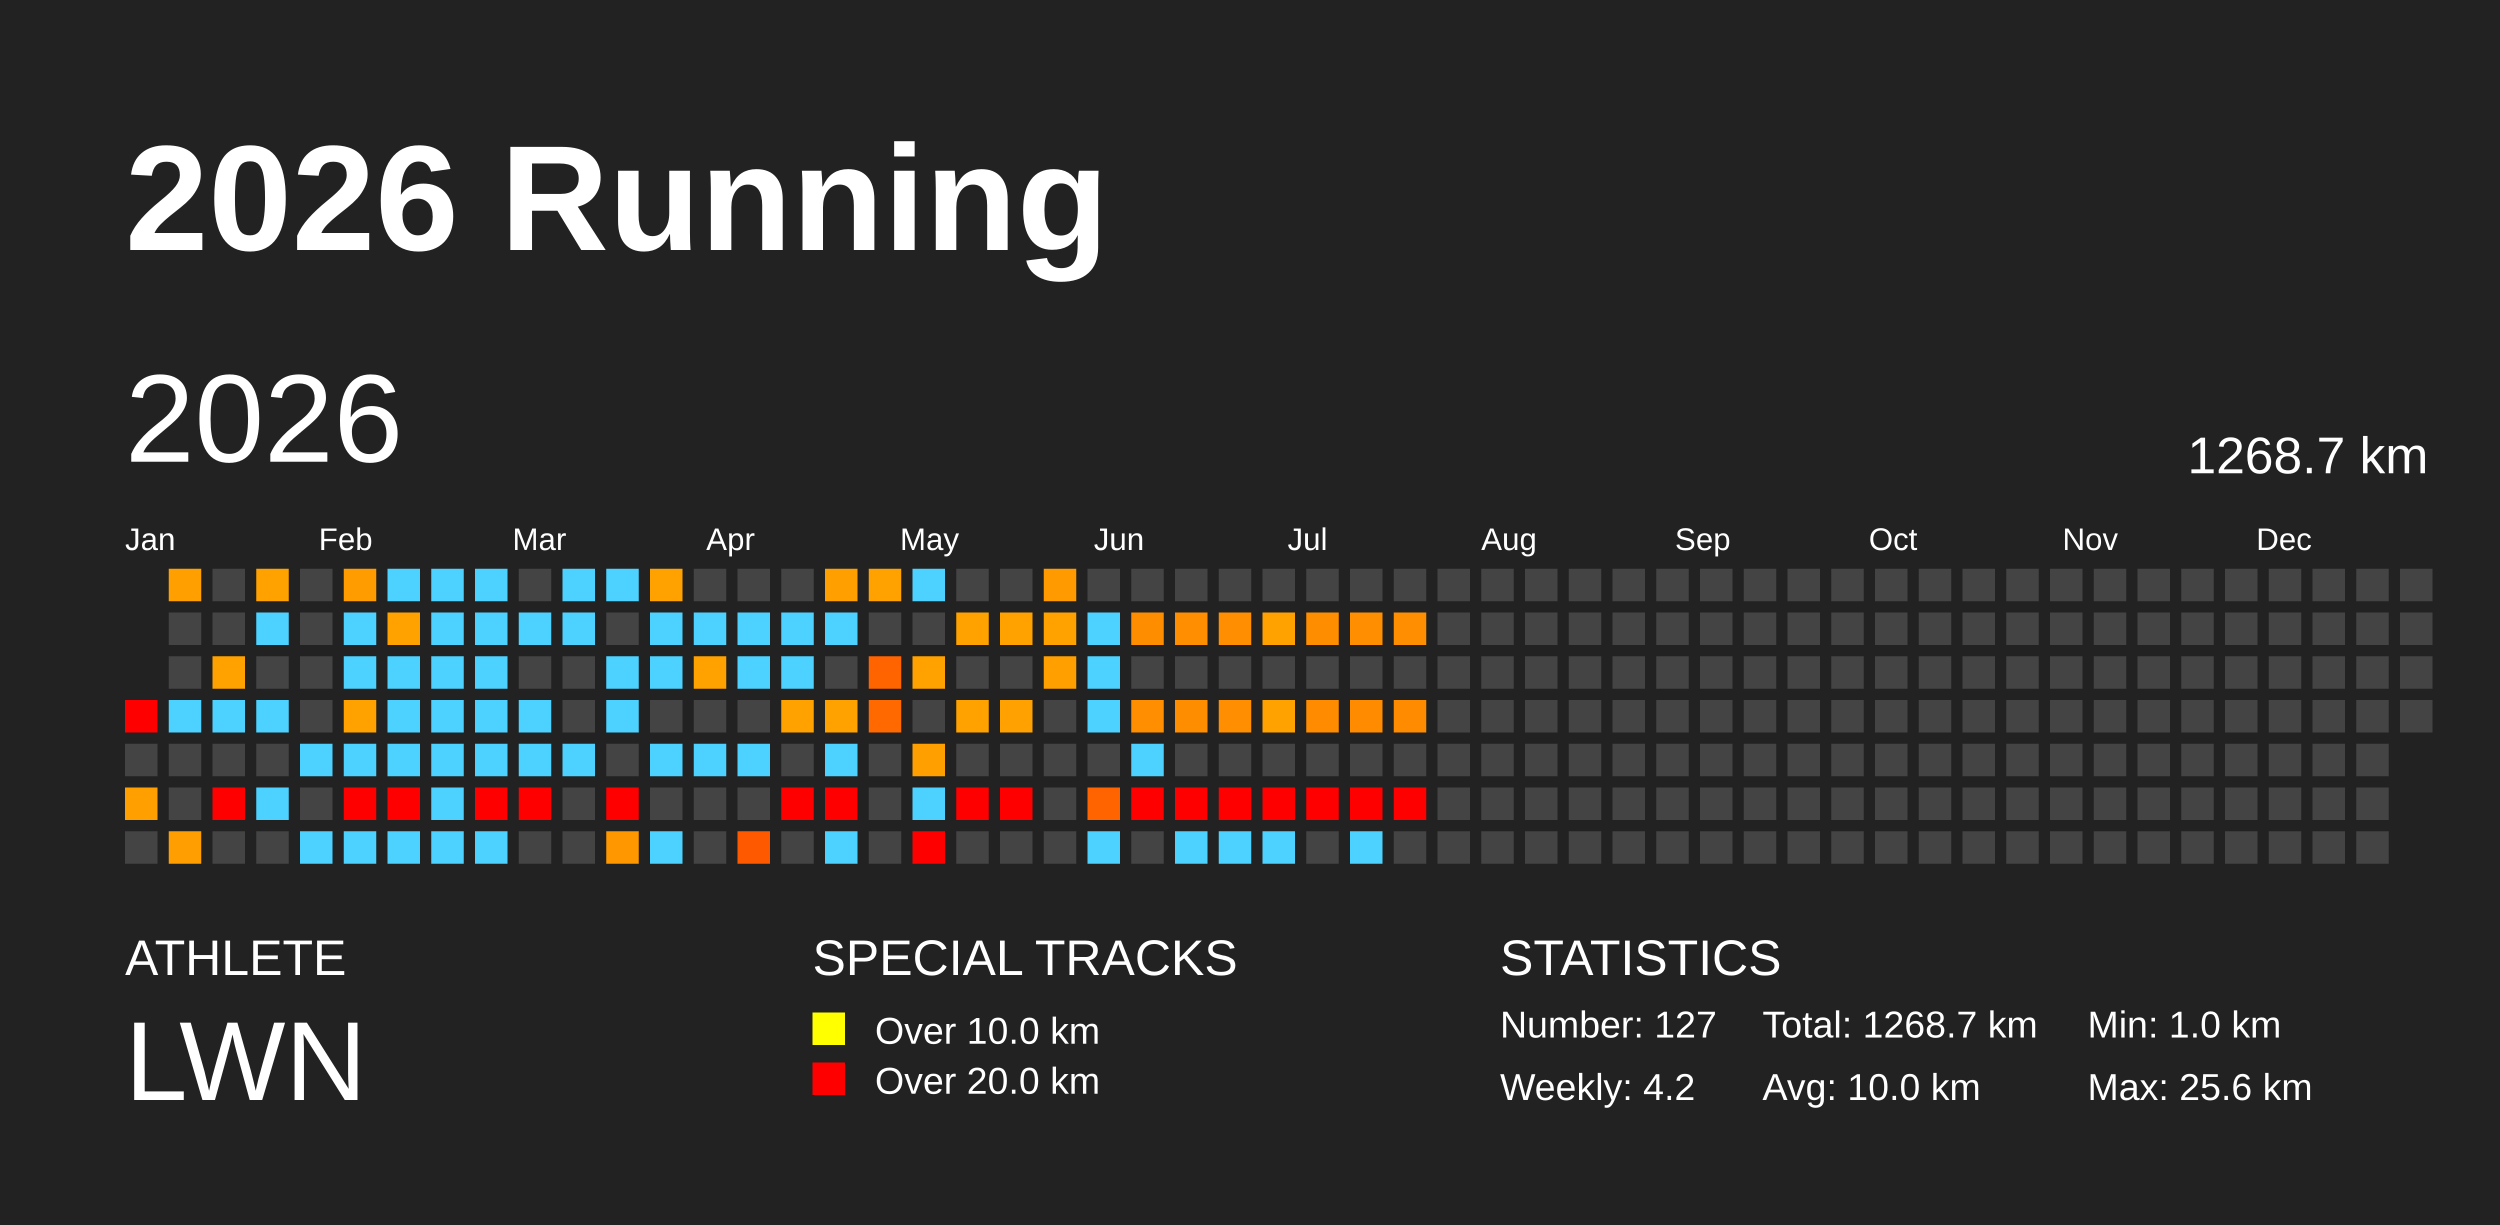
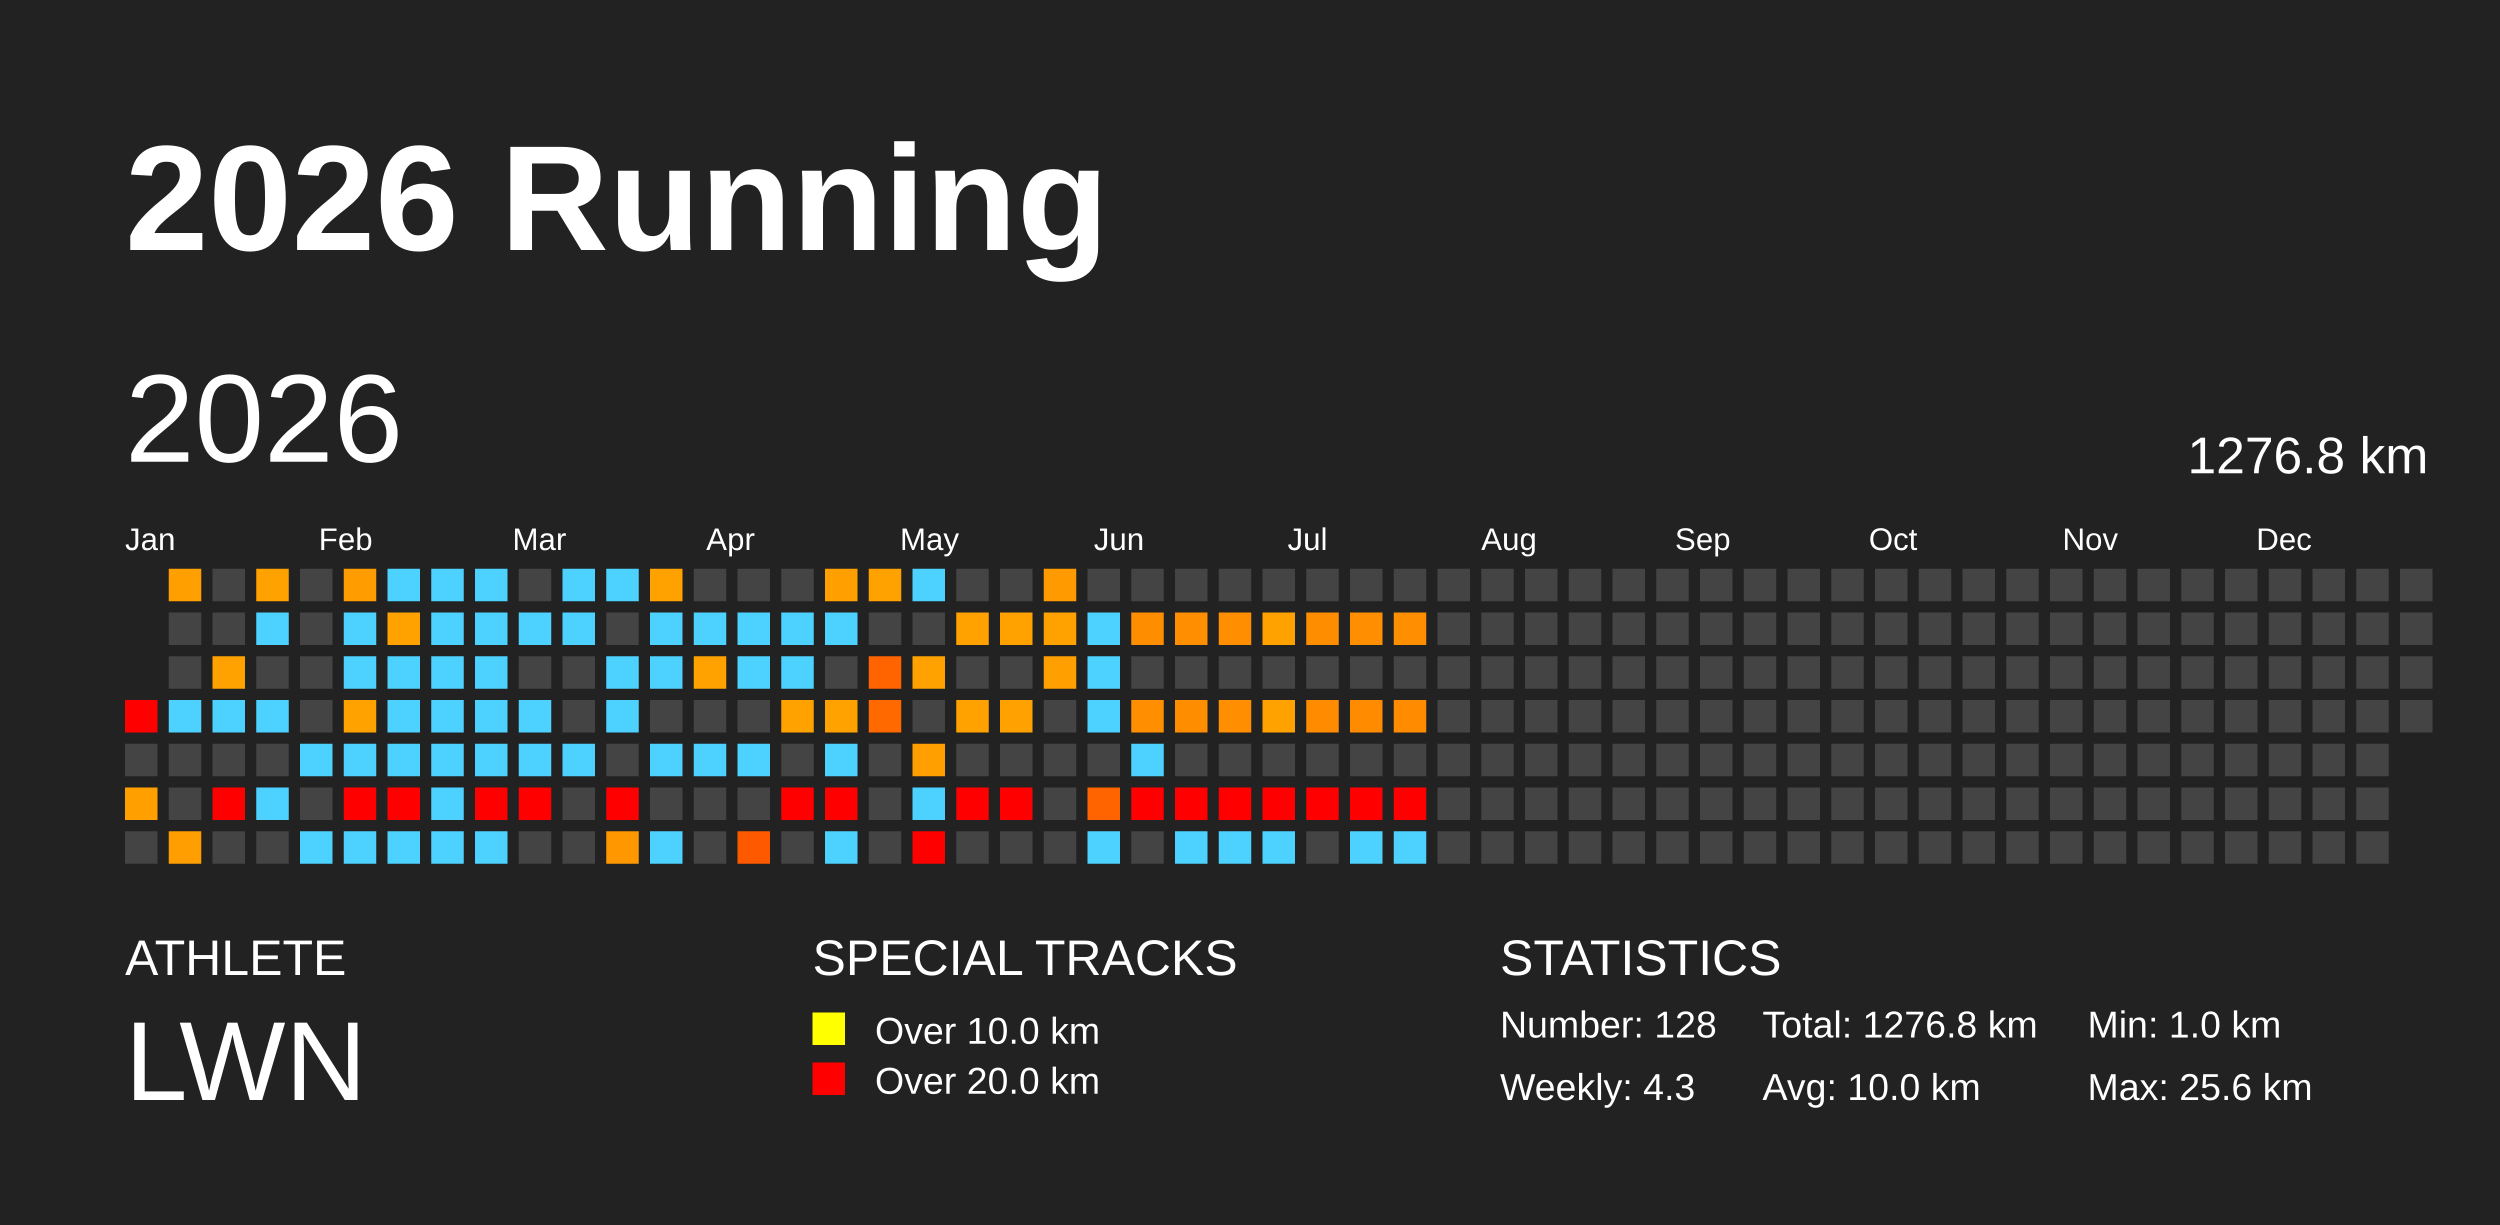
<svg xmlns="http://www.w3.org/2000/svg" baseProfile="full" height="98mm" version="1.1" viewBox="0,0,200,98" width="200mm">
  <defs />
  <rect fill="#222222" height="98" width="200" x="0" y="0" />
  <text fill="#FFFFFF" style="font-size:12px; font-family:Arial; font-weight:bold;" x="10" y="20">2026 Running</text>
  <text fill="#FFFFFF" style="font-size:4px; font-family:Arial" x="10" y="78">ATHLETE</text>
  <text fill="#FFFFFF" style="font-size:9px; font-family:Arial" x="10" y="88">LWN</text>
  <text fill="#FFFFFF" style="font-size:4px; font-family:Arial" x="65" y="78">SPECIAL TRACKS</text>
  <rect fill="yellow" height="2.6" width="2.6" x="65" y="81" />
  <text fill="#FFFFFF" style="font-size:3px; font-family:Arial" x="70" y="83.5">Over 10.0 km</text>
  <rect fill="red" height="2.6" width="2.6" x="65" y="85" />
  <text fill="#FFFFFF" style="font-size:3px; font-family:Arial" x="70" y="87.5">Over 20.0 km</text>
  <text fill="#FFFFFF" style="font-size:4px; font-family:Arial" x="120" y="78">STATISTICS</text>
-   <text fill="#FFFFFF" style="font-size:3px; font-family:Arial" x="120" y="83">Number: 127</text>
-   <text fill="#FFFFFF" style="font-size:3px; font-family:Arial" x="120" y="88">Weekly: 4.2</text>
-   <text fill="#FFFFFF" style="font-size:3px; font-family:Arial" x="141" y="83">Total: 1268.7 km</text>
+   <text fill="#FFFFFF" style="font-size:3px; font-family:Arial" x="120" y="83">Number: 128</text>
+   <text fill="#FFFFFF" style="font-size:3px; font-family:Arial" x="120" y="88">Weekly: 4.3</text>
+   <text fill="#FFFFFF" style="font-size:3px; font-family:Arial" x="141" y="83">Total: 1276.8 km</text>
  <text fill="#FFFFFF" style="font-size:3px; font-family:Arial" x="141" y="88">Avg: 10.0 km</text>
  <text fill="#FFFFFF" style="font-size:3px; font-family:Arial" x="167" y="83">Min: 1.0 km</text>
  <text fill="#FFFFFF" style="font-size:3px; font-family:Arial" x="167" y="88">Max: 25.6 km</text>
  <text dominant-baseline="hanging" fill="#FFFFFF" style="font-size:10.0px; font-family:Arial;" x="10" y="30">2026</text>
-   <text dominant-baseline="hanging" fill="#FFFFFF" style="font-size:4.125px; font-family:Arial;" x="175" y="35">1268.7 km</text>
+   <text dominant-baseline="hanging" fill="#FFFFFF" style="font-size:4.125px; font-family:Arial;" x="175" y="35">1276.8 km</text>
  <text fill="#FFFFFF" style="font-size:2.5px; font-family:Arial" x="10.0" y="44">Jan</text>
  <text fill="#FFFFFF" style="font-size:2.5px; font-family:Arial" x="25.5" y="44">Feb</text>
  <text fill="#FFFFFF" style="font-size:2.5px; font-family:Arial" x="41.0" y="44">Mar</text>
  <text fill="#FFFFFF" style="font-size:2.5px; font-family:Arial" x="56.5" y="44">Apr</text>
  <text fill="#FFFFFF" style="font-size:2.5px; font-family:Arial" x="72.0" y="44">May</text>
  <text fill="#FFFFFF" style="font-size:2.5px; font-family:Arial" x="87.5" y="44">Jun</text>
  <text fill="#FFFFFF" style="font-size:2.5px; font-family:Arial" x="103.0" y="44">Jul</text>
  <text fill="#FFFFFF" style="font-size:2.5px; font-family:Arial" x="118.5" y="44">Aug</text>
  <text fill="#FFFFFF" style="font-size:2.5px; font-family:Arial" x="134.0" y="44">Sep</text>
  <text fill="#FFFFFF" style="font-size:2.5px; font-family:Arial" x="149.5" y="44">Oct</text>
  <text fill="#FFFFFF" style="font-size:2.5px; font-family:Arial" x="165.0" y="44">Nov</text>
  <text fill="#FFFFFF" style="font-size:2.5px; font-family:Arial" x="180.5" y="44">Dec</text>
  <rect fill="red" height="2.6" width="2.6" x="10.0" y="56.0" />
  <rect fill="#444444" height="2.6" width="2.6" x="10.0" y="59.5" />
  <rect fill="#ffa000" height="2.6" width="2.6" x="10.0" y="63.0" />
  <rect fill="#444444" height="2.6" width="2.6" x="10.0" y="66.5" />
  <rect fill="#ffa000" height="2.6" width="2.6" x="13.5" y="45.5" />
  <rect fill="#444444" height="2.6" width="2.6" x="13.5" y="49.0" />
  <rect fill="#444444" height="2.6" width="2.6" x="13.5" y="52.5" />
  <rect fill="#4dd2ff" height="2.6" width="2.6" x="13.5" y="56.0" />
  <rect fill="#444444" height="2.6" width="2.6" x="13.5" y="59.5" />
  <rect fill="#444444" height="2.6" width="2.6" x="13.5" y="63.0" />
  <rect fill="#ff9e00" height="2.6" width="2.6" x="13.5" y="66.5" />
  <rect fill="#444444" height="2.6" width="2.6" x="17.0" y="45.5" />
  <rect fill="#444444" height="2.6" width="2.6" x="17.0" y="49.0" />
  <rect fill="#ffa200" height="2.6" width="2.6" x="17.0" y="52.5" />
  <rect fill="#4dd2ff" height="2.6" width="2.6" x="17.0" y="56.0" />
  <rect fill="#444444" height="2.6" width="2.6" x="17.0" y="59.5" />
  <rect fill="red" height="2.6" width="2.6" x="17.0" y="63.0" />
  <rect fill="#444444" height="2.6" width="2.6" x="17.0" y="66.5" />
  <rect fill="#ffa200" height="2.6" width="2.6" x="20.5" y="45.5" />
  <rect fill="#4dd2ff" height="2.6" width="2.6" x="20.5" y="49.0" />
  <rect fill="#444444" height="2.6" width="2.6" x="20.5" y="52.5" />
  <rect fill="#4dd2ff" height="2.6" width="2.6" x="20.5" y="56.0" />
  <rect fill="#444444" height="2.6" width="2.6" x="20.5" y="59.5" />
  <rect fill="#4dd2ff" height="2.6" width="2.6" x="20.5" y="63.0" />
  <rect fill="#444444" height="2.6" width="2.6" x="20.5" y="66.5" />
  <rect fill="#444444" height="2.6" width="2.6" x="24.0" y="45.5" />
  <rect fill="#444444" height="2.6" width="2.6" x="24.0" y="49.0" />
  <rect fill="#444444" height="2.6" width="2.6" x="24.0" y="52.5" />
  <rect fill="#444444" height="2.6" width="2.6" x="24.0" y="56.0" />
  <rect fill="#4dd2ff" height="2.6" width="2.6" x="24.0" y="59.5" />
  <rect fill="#444444" height="2.6" width="2.6" x="24.0" y="63.0" />
  <rect fill="#4dd2ff" height="2.6" width="2.6" x="24.0" y="66.5" />
  <rect fill="#ff9d00" height="2.6" width="2.6" x="27.5" y="45.5" />
  <rect fill="#4dd2ff" height="2.6" width="2.6" x="27.5" y="49.0" />
  <rect fill="#4dd2ff" height="2.6" width="2.6" x="27.5" y="52.5" />
  <rect fill="#ffa200" height="2.6" width="2.6" x="27.5" y="56.0" />
  <rect fill="#4dd2ff" height="2.6" width="2.6" x="27.5" y="59.5" />
  <rect fill="red" height="2.6" width="2.6" x="27.5" y="63.0" />
  <rect fill="#4dd2ff" height="2.6" width="2.6" x="27.5" y="66.5" />
  <rect fill="#4dd2ff" height="2.6" width="2.6" x="31.0" y="45.5" />
  <rect fill="#ffa200" height="2.6" width="2.6" x="31.0" y="49.0" />
  <rect fill="#4dd2ff" height="2.6" width="2.6" x="31.0" y="52.5" />
  <rect fill="#4dd2ff" height="2.6" width="2.6" x="31.0" y="56.0" />
  <rect fill="#4dd2ff" height="2.6" width="2.6" x="31.0" y="59.5" />
  <rect fill="red" height="2.6" width="2.6" x="31.0" y="63.0" />
  <rect fill="#4dd2ff" height="2.6" width="2.6" x="31.0" y="66.5" />
  <rect fill="#4dd2ff" height="2.6" width="2.6" x="34.5" y="45.5" />
  <rect fill="#4dd2ff" height="2.6" width="2.6" x="34.5" y="49.0" />
  <rect fill="#4dd2ff" height="2.6" width="2.6" x="34.5" y="52.5" />
  <rect fill="#4dd2ff" height="2.6" width="2.6" x="34.5" y="56.0" />
  <rect fill="#4dd2ff" height="2.6" width="2.6" x="34.5" y="59.5" />
  <rect fill="#4dd2ff" height="2.6" width="2.6" x="34.5" y="63.0" />
  <rect fill="#4dd2ff" height="2.6" width="2.6" x="34.5" y="66.5" />
  <rect fill="#4dd2ff" height="2.6" width="2.6" x="38.0" y="45.5" />
  <rect fill="#4dd2ff" height="2.6" width="2.6" x="38.0" y="49.0" />
  <rect fill="#4dd2ff" height="2.6" width="2.6" x="38.0" y="52.5" />
  <rect fill="#4dd2ff" height="2.6" width="2.6" x="38.0" y="56.0" />
  <rect fill="#4dd2ff" height="2.6" width="2.6" x="38.0" y="59.5" />
  <rect fill="red" height="2.6" width="2.6" x="38.0" y="63.0" />
  <rect fill="#4dd2ff" height="2.6" width="2.6" x="38.0" y="66.5" />
  <rect fill="#444444" height="2.6" width="2.6" x="41.5" y="45.5" />
  <rect fill="#4dd2ff" height="2.6" width="2.6" x="41.5" y="49.0" />
  <rect fill="#444444" height="2.6" width="2.6" x="41.5" y="52.5" />
  <rect fill="#4dd2ff" height="2.6" width="2.6" x="41.5" y="56.0" />
  <rect fill="#4dd2ff" height="2.6" width="2.6" x="41.5" y="59.5" />
  <rect fill="red" height="2.6" width="2.6" x="41.5" y="63.0" />
  <rect fill="#444444" height="2.6" width="2.6" x="41.5" y="66.5" />
  <rect fill="#4dd2ff" height="2.6" width="2.6" x="45.0" y="45.5" />
  <rect fill="#4dd2ff" height="2.6" width="2.6" x="45.0" y="49.0" />
  <rect fill="#444444" height="2.6" width="2.6" x="45.0" y="52.5" />
  <rect fill="#444444" height="2.6" width="2.6" x="45.0" y="56.0" />
  <rect fill="#4dd2ff" height="2.6" width="2.6" x="45.0" y="59.5" />
  <rect fill="#444444" height="2.6" width="2.6" x="45.0" y="63.0" />
  <rect fill="#444444" height="2.6" width="2.6" x="45.0" y="66.5" />
  <rect fill="#4dd2ff" height="2.6" width="2.6" x="48.5" y="45.5" />
  <rect fill="#444444" height="2.6" width="2.6" x="48.5" y="49.0" />
  <rect fill="#4dd2ff" height="2.6" width="2.6" x="48.5" y="52.5" />
  <rect fill="#4dd2ff" height="2.6" width="2.6" x="48.5" y="56.0" />
  <rect fill="#444444" height="2.6" width="2.6" x="48.5" y="59.5" />
  <rect fill="red" height="2.6" width="2.6" x="48.5" y="63.0" />
  <rect fill="#ff9800" height="2.6" width="2.6" x="48.5" y="66.5" />
  <rect fill="#ffa200" height="2.6" width="2.6" x="52.0" y="45.5" />
  <rect fill="#4dd2ff" height="2.6" width="2.6" x="52.0" y="49.0" />
  <rect fill="#4dd2ff" height="2.6" width="2.6" x="52.0" y="52.5" />
  <rect fill="#444444" height="2.6" width="2.6" x="52.0" y="56.0" />
  <rect fill="#4dd2ff" height="2.6" width="2.6" x="52.0" y="59.5" />
  <rect fill="#444444" height="2.6" width="2.6" x="52.0" y="63.0" />
  <rect fill="#4dd2ff" height="2.6" width="2.6" x="52.0" y="66.5" />
  <rect fill="#444444" height="2.6" width="2.6" x="55.5" y="45.5" />
  <rect fill="#4dd2ff" height="2.6" width="2.6" x="55.5" y="49.0" />
  <rect fill="#ffa200" height="2.6" width="2.6" x="55.5" y="52.5" />
  <rect fill="#444444" height="2.6" width="2.6" x="55.5" y="56.0" />
  <rect fill="#4dd2ff" height="2.6" width="2.6" x="55.5" y="59.5" />
  <rect fill="#444444" height="2.6" width="2.6" x="55.5" y="63.0" />
  <rect fill="#444444" height="2.6" width="2.6" x="55.5" y="66.5" />
  <rect fill="#444444" height="2.6" width="2.6" x="59.0" y="45.5" />
  <rect fill="#4dd2ff" height="2.6" width="2.6" x="59.0" y="49.0" />
  <rect fill="#4dd2ff" height="2.6" width="2.6" x="59.0" y="52.5" />
  <rect fill="#444444" height="2.6" width="2.6" x="59.0" y="56.0" />
  <rect fill="#4dd2ff" height="2.6" width="2.6" x="59.0" y="59.5" />
  <rect fill="#444444" height="2.6" width="2.6" x="59.0" y="63.0" />
  <rect fill="#ff5900" height="2.6" width="2.6" x="59.0" y="66.5" />
  <rect fill="#444444" height="2.6" width="2.6" x="62.5" y="45.5" />
  <rect fill="#4dd2ff" height="2.6" width="2.6" x="62.5" y="49.0" />
  <rect fill="#4dd2ff" height="2.6" width="2.6" x="62.5" y="52.5" />
  <rect fill="#ffa200" height="2.6" width="2.6" x="62.5" y="56.0" />
  <rect fill="#444444" height="2.6" width="2.6" x="62.5" y="59.5" />
  <rect fill="red" height="2.6" width="2.6" x="62.5" y="63.0" />
  <rect fill="#444444" height="2.6" width="2.6" x="62.5" y="66.5" />
  <rect fill="#ffa000" height="2.6" width="2.6" x="66.0" y="45.5" />
  <rect fill="#4dd2ff" height="2.6" width="2.6" x="66.0" y="49.0" />
  <rect fill="#444444" height="2.6" width="2.6" x="66.0" y="52.5" />
  <rect fill="#ffa200" height="2.6" width="2.6" x="66.0" y="56.0" />
  <rect fill="#4dd2ff" height="2.6" width="2.6" x="66.0" y="59.5" />
  <rect fill="red" height="2.6" width="2.6" x="66.0" y="63.0" />
  <rect fill="#4dd2ff" height="2.6" width="2.6" x="66.0" y="66.5" />
  <rect fill="#ffa200" height="2.6" width="2.6" x="69.5" y="45.5" />
  <rect fill="#444444" height="2.6" width="2.6" x="69.5" y="49.0" />
  <rect fill="#ff6400" height="2.6" width="2.6" x="69.5" y="52.5" />
  <rect fill="#ff6900" height="2.6" width="2.6" x="69.5" y="56.0" />
  <rect fill="#444444" height="2.6" width="2.6" x="69.5" y="59.5" />
  <rect fill="#444444" height="2.6" width="2.6" x="69.5" y="63.0" />
  <rect fill="#444444" height="2.6" width="2.6" x="69.5" y="66.5" />
  <rect fill="#4dd2ff" height="2.6" width="2.6" x="73.0" y="45.5" />
  <rect fill="#444444" height="2.6" width="2.6" x="73.0" y="49.0" />
  <rect fill="#ffa200" height="2.6" width="2.6" x="73.0" y="52.5" />
  <rect fill="#444444" height="2.6" width="2.6" x="73.0" y="56.0" />
  <rect fill="#ffa000" height="2.6" width="2.6" x="73.0" y="59.5" />
  <rect fill="#4dd2ff" height="2.6" width="2.6" x="73.0" y="63.0" />
  <rect fill="red" height="2.6" width="2.6" x="73.0" y="66.5" />
  <rect fill="#444444" height="2.6" width="2.6" x="76.5" y="45.5" />
  <rect fill="#ffa200" height="2.6" width="2.6" x="76.5" y="49.0" />
  <rect fill="#444444" height="2.6" width="2.6" x="76.5" y="52.5" />
  <rect fill="#ffa200" height="2.6" width="2.6" x="76.5" y="56.0" />
  <rect fill="#444444" height="2.6" width="2.6" x="76.5" y="59.5" />
  <rect fill="red" height="2.6" width="2.6" x="76.5" y="63.0" />
  <rect fill="#444444" height="2.6" width="2.6" x="76.5" y="66.5" />
  <rect fill="#444444" height="2.6" width="2.6" x="80.0" y="45.5" />
  <rect fill="#ffa200" height="2.6" width="2.6" x="80.0" y="49.0" />
  <rect fill="#444444" height="2.6" width="2.6" x="80.0" y="52.5" />
  <rect fill="#ffa100" height="2.6" width="2.6" x="80.0" y="56.0" />
  <rect fill="#444444" height="2.6" width="2.6" x="80.0" y="59.5" />
  <rect fill="red" height="2.6" width="2.6" x="80.0" y="63.0" />
  <rect fill="#444444" height="2.6" width="2.6" x="80.0" y="66.5" />
  <rect fill="#ff9a00" height="2.6" width="2.6" x="83.5" y="45.5" />
  <rect fill="#ffa200" height="2.6" width="2.6" x="83.5" y="49.0" />
  <rect fill="#ffa000" height="2.6" width="2.6" x="83.5" y="52.5" />
  <rect fill="#444444" height="2.6" width="2.6" x="83.5" y="56.0" />
  <rect fill="#444444" height="2.6" width="2.6" x="83.5" y="59.5" />
  <rect fill="#444444" height="2.6" width="2.6" x="83.5" y="63.0" />
  <rect fill="#444444" height="2.6" width="2.6" x="83.5" y="66.5" />
  <rect fill="#444444" height="2.6" width="2.6" x="87.0" y="45.5" />
  <rect fill="#4dd2ff" height="2.6" width="2.6" x="87.0" y="49.0" />
  <rect fill="#4dd2ff" height="2.6" width="2.6" x="87.0" y="52.5" />
  <rect fill="#4dd2ff" height="2.6" width="2.6" x="87.0" y="56.0" />
  <rect fill="#444444" height="2.6" width="2.6" x="87.0" y="59.5" />
  <rect fill="#ff6400" height="2.6" width="2.6" x="87.0" y="63.0" />
  <rect fill="#4dd2ff" height="2.6" width="2.6" x="87.0" y="66.5" />
  <rect fill="#444444" height="2.6" width="2.6" x="90.5" y="45.5" />
  <rect fill="#ff8d00" height="2.6" width="2.6" x="90.5" y="49.0" />
  <rect fill="#444444" height="2.6" width="2.6" x="90.5" y="52.5" />
  <rect fill="#ff8e00" height="2.6" width="2.6" x="90.5" y="56.0" />
  <rect fill="#4dd2ff" height="2.6" width="2.6" x="90.5" y="59.5" />
  <rect fill="red" height="2.6" width="2.6" x="90.5" y="63.0" />
  <rect fill="#444444" height="2.6" width="2.6" x="90.5" y="66.5" />
  <rect fill="#444444" height="2.6" width="2.6" x="94.0" y="45.5" />
  <rect fill="#ff8e00" height="2.6" width="2.6" x="94.0" y="49.0" />
  <rect fill="#444444" height="2.6" width="2.6" x="94.0" y="52.5" />
  <rect fill="#ff8d00" height="2.6" width="2.6" x="94.0" y="56.0" />
  <rect fill="#444444" height="2.6" width="2.6" x="94.0" y="59.5" />
  <rect fill="red" height="2.6" width="2.6" x="94.0" y="63.0" />
  <rect fill="#4dd2ff" height="2.6" width="2.6" x="94.0" y="66.5" />
  <rect fill="#444444" height="2.6" width="2.6" x="97.5" y="45.5" />
  <rect fill="#ff8e00" height="2.6" width="2.6" x="97.5" y="49.0" />
  <rect fill="#444444" height="2.6" width="2.6" x="97.5" y="52.5" />
  <rect fill="#ff8e00" height="2.6" width="2.6" x="97.5" y="56.0" />
  <rect fill="#444444" height="2.6" width="2.6" x="97.5" y="59.5" />
  <rect fill="red" height="2.6" width="2.6" x="97.5" y="63.0" />
  <rect fill="#4dd2ff" height="2.6" width="2.6" x="97.5" y="66.5" />
  <rect fill="#444444" height="2.6" width="2.6" x="101.0" y="45.5" />
  <rect fill="#ffa200" height="2.6" width="2.6" x="101.0" y="49.0" />
  <rect fill="#444444" height="2.6" width="2.6" x="101.0" y="52.5" />
  <rect fill="#ffa200" height="2.6" width="2.6" x="101.0" y="56.0" />
  <rect fill="#444444" height="2.6" width="2.6" x="101.0" y="59.5" />
  <rect fill="red" height="2.6" width="2.6" x="101.0" y="63.0" />
  <rect fill="#4dd2ff" height="2.6" width="2.6" x="101.0" y="66.5" />
  <rect fill="#444444" height="2.6" width="2.6" x="104.5" y="45.5" />
  <rect fill="#ff8d00" height="2.6" width="2.6" x="104.5" y="49.0" />
  <rect fill="#444444" height="2.6" width="2.6" x="104.5" y="52.5" />
  <rect fill="#ff8c00" height="2.6" width="2.6" x="104.5" y="56.0" />
  <rect fill="#444444" height="2.6" width="2.6" x="104.5" y="59.5" />
  <rect fill="red" height="2.6" width="2.6" x="104.5" y="63.0" />
  <rect fill="#444444" height="2.6" width="2.6" x="104.5" y="66.5" />
  <rect fill="#444444" height="2.6" width="2.6" x="108.0" y="45.5" />
  <rect fill="#ff8e00" height="2.6" width="2.6" x="108.0" y="49.0" />
  <rect fill="#444444" height="2.6" width="2.6" x="108.0" y="52.5" />
  <rect fill="#ff8c00" height="2.6" width="2.6" x="108.0" y="56.0" />
  <rect fill="#444444" height="2.6" width="2.6" x="108.0" y="59.5" />
  <rect fill="red" height="2.6" width="2.6" x="108.0" y="63.0" />
  <rect fill="#4dd2ff" height="2.6" width="2.6" x="108.0" y="66.5" />
  <rect fill="#444444" height="2.6" width="2.6" x="111.5" y="45.5" />
  <rect fill="#ff8e00" height="2.6" width="2.6" x="111.5" y="49.0" />
  <rect fill="#444444" height="2.6" width="2.6" x="111.5" y="52.5" />
  <rect fill="#ff8c00" height="2.6" width="2.6" x="111.5" y="56.0" />
  <rect fill="#444444" height="2.6" width="2.6" x="111.5" y="59.5" />
  <rect fill="red" height="2.6" width="2.6" x="111.5" y="63.0" />
-   <rect fill="#444444" height="2.6" width="2.6" x="111.5" y="66.5" />
+   <rect fill="#4dd2ff" height="2.6" width="2.6" x="111.5" y="66.5" />
  <rect fill="#444444" height="2.6" width="2.6" x="115.0" y="45.5" />
  <rect fill="#444444" height="2.6" width="2.6" x="115.0" y="49.0" />
  <rect fill="#444444" height="2.6" width="2.6" x="115.0" y="52.5" />
  <rect fill="#444444" height="2.6" width="2.6" x="115.0" y="56.0" />
  <rect fill="#444444" height="2.6" width="2.6" x="115.0" y="59.5" />
  <rect fill="#444444" height="2.6" width="2.6" x="115.0" y="63.0" />
  <rect fill="#444444" height="2.6" width="2.6" x="115.0" y="66.5" />
  <rect fill="#444444" height="2.6" width="2.6" x="118.5" y="45.5" />
  <rect fill="#444444" height="2.6" width="2.6" x="118.5" y="49.0" />
  <rect fill="#444444" height="2.6" width="2.6" x="118.5" y="52.5" />
  <rect fill="#444444" height="2.6" width="2.6" x="118.5" y="56.0" />
  <rect fill="#444444" height="2.6" width="2.6" x="118.5" y="59.5" />
  <rect fill="#444444" height="2.6" width="2.6" x="118.5" y="63.0" />
  <rect fill="#444444" height="2.6" width="2.6" x="118.5" y="66.5" />
  <rect fill="#444444" height="2.6" width="2.6" x="122.0" y="45.5" />
  <rect fill="#444444" height="2.6" width="2.6" x="122.0" y="49.0" />
  <rect fill="#444444" height="2.6" width="2.6" x="122.0" y="52.5" />
  <rect fill="#444444" height="2.6" width="2.6" x="122.0" y="56.0" />
  <rect fill="#444444" height="2.6" width="2.6" x="122.0" y="59.5" />
  <rect fill="#444444" height="2.6" width="2.6" x="122.0" y="63.0" />
  <rect fill="#444444" height="2.6" width="2.6" x="122.0" y="66.5" />
  <rect fill="#444444" height="2.6" width="2.6" x="125.5" y="45.5" />
  <rect fill="#444444" height="2.6" width="2.6" x="125.5" y="49.0" />
  <rect fill="#444444" height="2.6" width="2.6" x="125.5" y="52.5" />
  <rect fill="#444444" height="2.6" width="2.6" x="125.5" y="56.0" />
  <rect fill="#444444" height="2.6" width="2.6" x="125.5" y="59.5" />
  <rect fill="#444444" height="2.6" width="2.6" x="125.5" y="63.0" />
  <rect fill="#444444" height="2.6" width="2.6" x="125.5" y="66.5" />
  <rect fill="#444444" height="2.6" width="2.6" x="129.0" y="45.5" />
  <rect fill="#444444" height="2.6" width="2.6" x="129.0" y="49.0" />
  <rect fill="#444444" height="2.6" width="2.6" x="129.0" y="52.5" />
  <rect fill="#444444" height="2.6" width="2.6" x="129.0" y="56.0" />
  <rect fill="#444444" height="2.6" width="2.6" x="129.0" y="59.5" />
  <rect fill="#444444" height="2.6" width="2.6" x="129.0" y="63.0" />
  <rect fill="#444444" height="2.6" width="2.6" x="129.0" y="66.5" />
  <rect fill="#444444" height="2.6" width="2.6" x="132.5" y="45.5" />
  <rect fill="#444444" height="2.6" width="2.6" x="132.5" y="49.0" />
  <rect fill="#444444" height="2.6" width="2.6" x="132.5" y="52.5" />
  <rect fill="#444444" height="2.6" width="2.6" x="132.5" y="56.0" />
  <rect fill="#444444" height="2.6" width="2.6" x="132.5" y="59.5" />
  <rect fill="#444444" height="2.6" width="2.6" x="132.5" y="63.0" />
  <rect fill="#444444" height="2.6" width="2.6" x="132.5" y="66.5" />
  <rect fill="#444444" height="2.6" width="2.6" x="136.0" y="45.5" />
  <rect fill="#444444" height="2.6" width="2.6" x="136.0" y="49.0" />
  <rect fill="#444444" height="2.6" width="2.6" x="136.0" y="52.5" />
  <rect fill="#444444" height="2.6" width="2.6" x="136.0" y="56.0" />
  <rect fill="#444444" height="2.6" width="2.6" x="136.0" y="59.5" />
  <rect fill="#444444" height="2.6" width="2.6" x="136.0" y="63.0" />
  <rect fill="#444444" height="2.6" width="2.6" x="136.0" y="66.5" />
  <rect fill="#444444" height="2.6" width="2.6" x="139.5" y="45.5" />
  <rect fill="#444444" height="2.6" width="2.6" x="139.5" y="49.0" />
  <rect fill="#444444" height="2.6" width="2.6" x="139.5" y="52.5" />
  <rect fill="#444444" height="2.6" width="2.6" x="139.5" y="56.0" />
  <rect fill="#444444" height="2.6" width="2.6" x="139.5" y="59.5" />
  <rect fill="#444444" height="2.6" width="2.6" x="139.5" y="63.0" />
  <rect fill="#444444" height="2.6" width="2.6" x="139.5" y="66.5" />
  <rect fill="#444444" height="2.6" width="2.6" x="143.0" y="45.5" />
  <rect fill="#444444" height="2.6" width="2.6" x="143.0" y="49.0" />
  <rect fill="#444444" height="2.6" width="2.6" x="143.0" y="52.5" />
  <rect fill="#444444" height="2.6" width="2.6" x="143.0" y="56.0" />
  <rect fill="#444444" height="2.6" width="2.6" x="143.0" y="59.5" />
  <rect fill="#444444" height="2.6" width="2.6" x="143.0" y="63.0" />
  <rect fill="#444444" height="2.6" width="2.6" x="143.0" y="66.5" />
  <rect fill="#444444" height="2.6" width="2.6" x="146.5" y="45.5" />
  <rect fill="#444444" height="2.6" width="2.6" x="146.5" y="49.0" />
  <rect fill="#444444" height="2.6" width="2.6" x="146.5" y="52.5" />
  <rect fill="#444444" height="2.6" width="2.6" x="146.5" y="56.0" />
  <rect fill="#444444" height="2.6" width="2.6" x="146.5" y="59.5" />
  <rect fill="#444444" height="2.6" width="2.6" x="146.5" y="63.0" />
  <rect fill="#444444" height="2.6" width="2.6" x="146.5" y="66.5" />
  <rect fill="#444444" height="2.6" width="2.6" x="150.0" y="45.5" />
  <rect fill="#444444" height="2.6" width="2.6" x="150.0" y="49.0" />
  <rect fill="#444444" height="2.6" width="2.6" x="150.0" y="52.5" />
  <rect fill="#444444" height="2.6" width="2.6" x="150.0" y="56.0" />
  <rect fill="#444444" height="2.6" width="2.6" x="150.0" y="59.5" />
  <rect fill="#444444" height="2.6" width="2.6" x="150.0" y="63.0" />
  <rect fill="#444444" height="2.6" width="2.6" x="150.0" y="66.5" />
  <rect fill="#444444" height="2.6" width="2.6" x="153.5" y="45.5" />
  <rect fill="#444444" height="2.6" width="2.6" x="153.5" y="49.0" />
  <rect fill="#444444" height="2.6" width="2.6" x="153.5" y="52.5" />
  <rect fill="#444444" height="2.6" width="2.6" x="153.5" y="56.0" />
  <rect fill="#444444" height="2.6" width="2.6" x="153.5" y="59.5" />
  <rect fill="#444444" height="2.6" width="2.6" x="153.5" y="63.0" />
  <rect fill="#444444" height="2.6" width="2.6" x="153.5" y="66.5" />
  <rect fill="#444444" height="2.6" width="2.6" x="157.0" y="45.5" />
  <rect fill="#444444" height="2.6" width="2.6" x="157.0" y="49.0" />
  <rect fill="#444444" height="2.6" width="2.6" x="157.0" y="52.5" />
  <rect fill="#444444" height="2.6" width="2.6" x="157.0" y="56.0" />
  <rect fill="#444444" height="2.6" width="2.6" x="157.0" y="59.5" />
  <rect fill="#444444" height="2.6" width="2.6" x="157.0" y="63.0" />
  <rect fill="#444444" height="2.6" width="2.6" x="157.0" y="66.5" />
  <rect fill="#444444" height="2.6" width="2.6" x="160.5" y="45.5" />
  <rect fill="#444444" height="2.6" width="2.6" x="160.5" y="49.0" />
  <rect fill="#444444" height="2.6" width="2.6" x="160.5" y="52.5" />
  <rect fill="#444444" height="2.6" width="2.6" x="160.5" y="56.0" />
  <rect fill="#444444" height="2.6" width="2.6" x="160.5" y="59.5" />
  <rect fill="#444444" height="2.6" width="2.6" x="160.5" y="63.0" />
  <rect fill="#444444" height="2.6" width="2.6" x="160.5" y="66.5" />
  <rect fill="#444444" height="2.6" width="2.6" x="164.0" y="45.5" />
  <rect fill="#444444" height="2.6" width="2.6" x="164.0" y="49.0" />
  <rect fill="#444444" height="2.6" width="2.6" x="164.0" y="52.5" />
  <rect fill="#444444" height="2.6" width="2.6" x="164.0" y="56.0" />
  <rect fill="#444444" height="2.6" width="2.6" x="164.0" y="59.5" />
  <rect fill="#444444" height="2.6" width="2.6" x="164.0" y="63.0" />
  <rect fill="#444444" height="2.6" width="2.6" x="164.0" y="66.5" />
  <rect fill="#444444" height="2.6" width="2.6" x="167.5" y="45.5" />
  <rect fill="#444444" height="2.6" width="2.6" x="167.5" y="49.0" />
  <rect fill="#444444" height="2.6" width="2.6" x="167.5" y="52.5" />
  <rect fill="#444444" height="2.6" width="2.6" x="167.5" y="56.0" />
  <rect fill="#444444" height="2.6" width="2.6" x="167.5" y="59.5" />
  <rect fill="#444444" height="2.6" width="2.6" x="167.5" y="63.0" />
  <rect fill="#444444" height="2.6" width="2.6" x="167.5" y="66.5" />
  <rect fill="#444444" height="2.6" width="2.6" x="171.0" y="45.5" />
  <rect fill="#444444" height="2.6" width="2.6" x="171.0" y="49.0" />
  <rect fill="#444444" height="2.6" width="2.6" x="171.0" y="52.5" />
  <rect fill="#444444" height="2.6" width="2.6" x="171.0" y="56.0" />
  <rect fill="#444444" height="2.6" width="2.6" x="171.0" y="59.5" />
  <rect fill="#444444" height="2.6" width="2.6" x="171.0" y="63.0" />
  <rect fill="#444444" height="2.6" width="2.6" x="171.0" y="66.5" />
  <rect fill="#444444" height="2.6" width="2.6" x="174.5" y="45.5" />
  <rect fill="#444444" height="2.6" width="2.6" x="174.5" y="49.0" />
  <rect fill="#444444" height="2.6" width="2.6" x="174.5" y="52.5" />
  <rect fill="#444444" height="2.6" width="2.6" x="174.5" y="56.0" />
  <rect fill="#444444" height="2.6" width="2.6" x="174.5" y="59.5" />
  <rect fill="#444444" height="2.6" width="2.6" x="174.5" y="63.0" />
  <rect fill="#444444" height="2.6" width="2.6" x="174.5" y="66.5" />
  <rect fill="#444444" height="2.6" width="2.6" x="178.0" y="45.5" />
  <rect fill="#444444" height="2.6" width="2.6" x="178.0" y="49.0" />
  <rect fill="#444444" height="2.6" width="2.6" x="178.0" y="52.5" />
  <rect fill="#444444" height="2.6" width="2.6" x="178.0" y="56.0" />
  <rect fill="#444444" height="2.6" width="2.6" x="178.0" y="59.5" />
  <rect fill="#444444" height="2.6" width="2.6" x="178.0" y="63.0" />
  <rect fill="#444444" height="2.6" width="2.6" x="178.0" y="66.5" />
  <rect fill="#444444" height="2.6" width="2.6" x="181.5" y="45.5" />
  <rect fill="#444444" height="2.6" width="2.6" x="181.5" y="49.0" />
  <rect fill="#444444" height="2.6" width="2.6" x="181.5" y="52.5" />
  <rect fill="#444444" height="2.6" width="2.6" x="181.5" y="56.0" />
  <rect fill="#444444" height="2.6" width="2.6" x="181.5" y="59.5" />
  <rect fill="#444444" height="2.6" width="2.6" x="181.5" y="63.0" />
  <rect fill="#444444" height="2.6" width="2.6" x="181.5" y="66.5" />
  <rect fill="#444444" height="2.6" width="2.6" x="185.0" y="45.5" />
  <rect fill="#444444" height="2.6" width="2.6" x="185.0" y="49.0" />
  <rect fill="#444444" height="2.6" width="2.6" x="185.0" y="52.5" />
  <rect fill="#444444" height="2.6" width="2.6" x="185.0" y="56.0" />
  <rect fill="#444444" height="2.6" width="2.6" x="185.0" y="59.5" />
  <rect fill="#444444" height="2.6" width="2.6" x="185.0" y="63.0" />
  <rect fill="#444444" height="2.6" width="2.6" x="185.0" y="66.5" />
  <rect fill="#444444" height="2.6" width="2.6" x="188.5" y="45.5" />
  <rect fill="#444444" height="2.6" width="2.6" x="188.5" y="49.0" />
  <rect fill="#444444" height="2.6" width="2.6" x="188.5" y="52.5" />
  <rect fill="#444444" height="2.6" width="2.6" x="188.5" y="56.0" />
  <rect fill="#444444" height="2.6" width="2.6" x="188.5" y="59.5" />
  <rect fill="#444444" height="2.6" width="2.6" x="188.5" y="63.0" />
  <rect fill="#444444" height="2.6" width="2.6" x="188.5" y="66.5" />
  <rect fill="#444444" height="2.6" width="2.6" x="192.0" y="45.5" />
  <rect fill="#444444" height="2.6" width="2.6" x="192.0" y="49.0" />
  <rect fill="#444444" height="2.6" width="2.6" x="192.0" y="52.5" />
  <rect fill="#444444" height="2.6" width="2.6" x="192.0" y="56.0" />
</svg>
